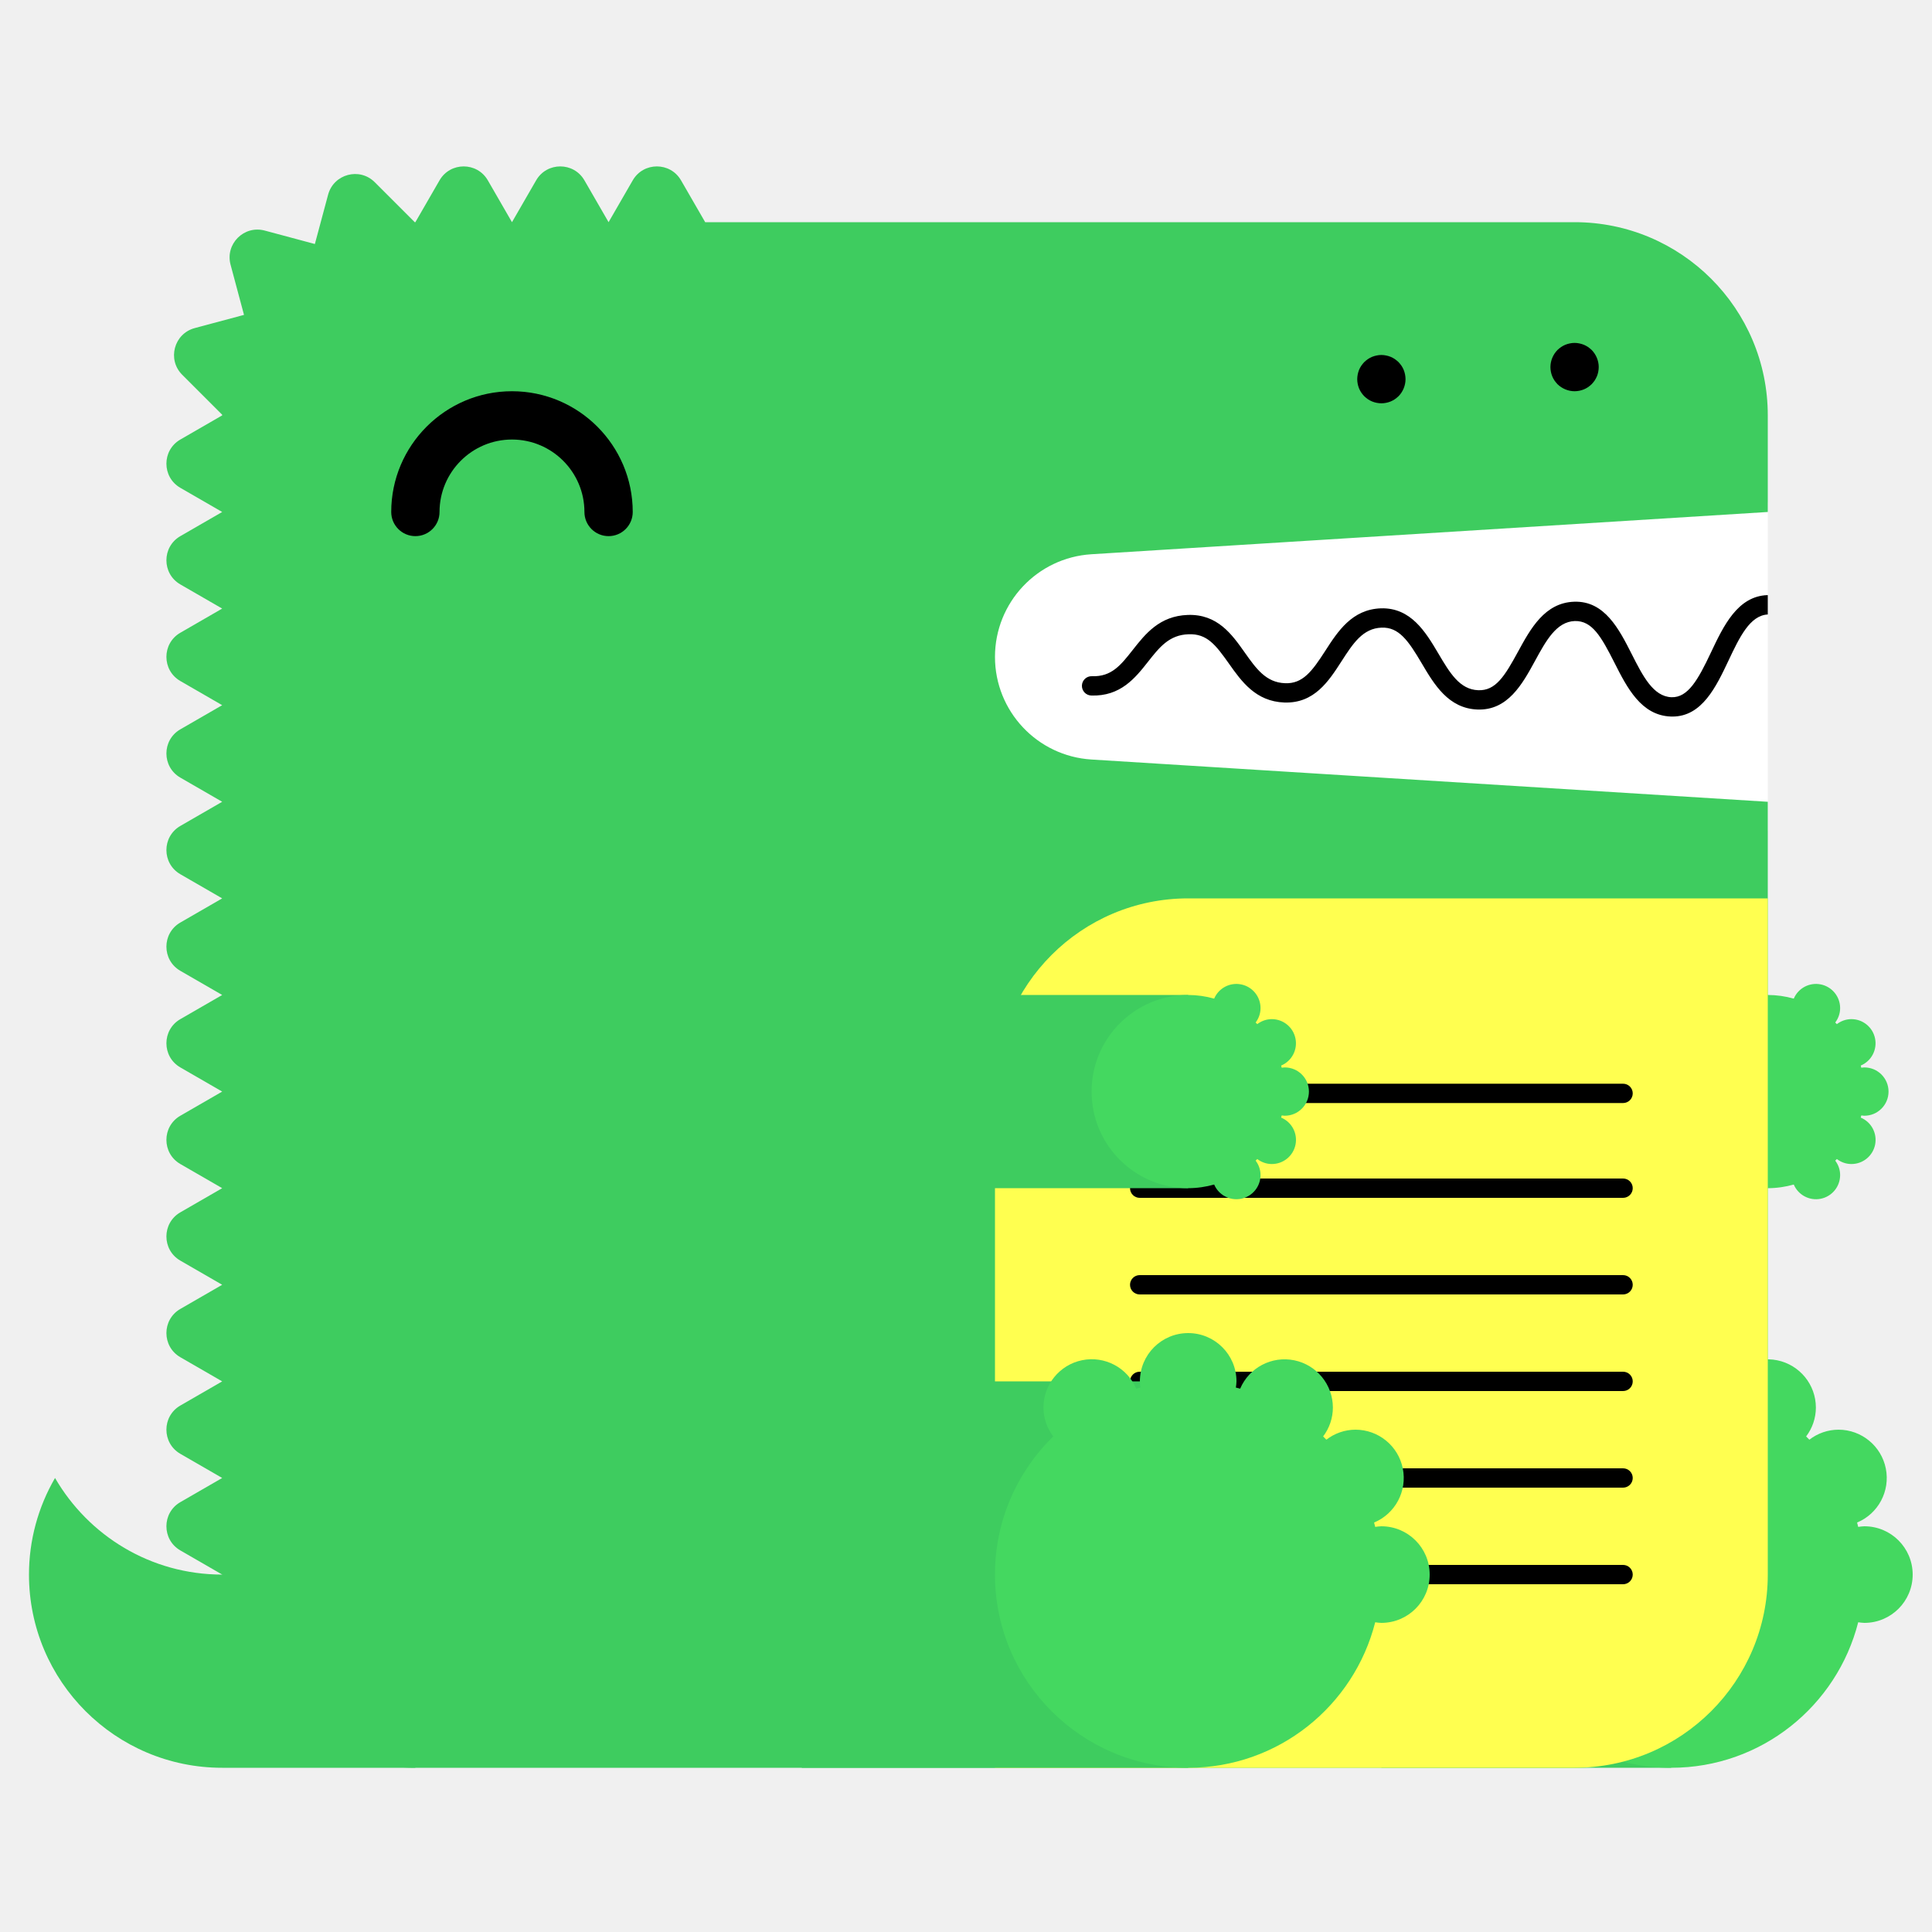
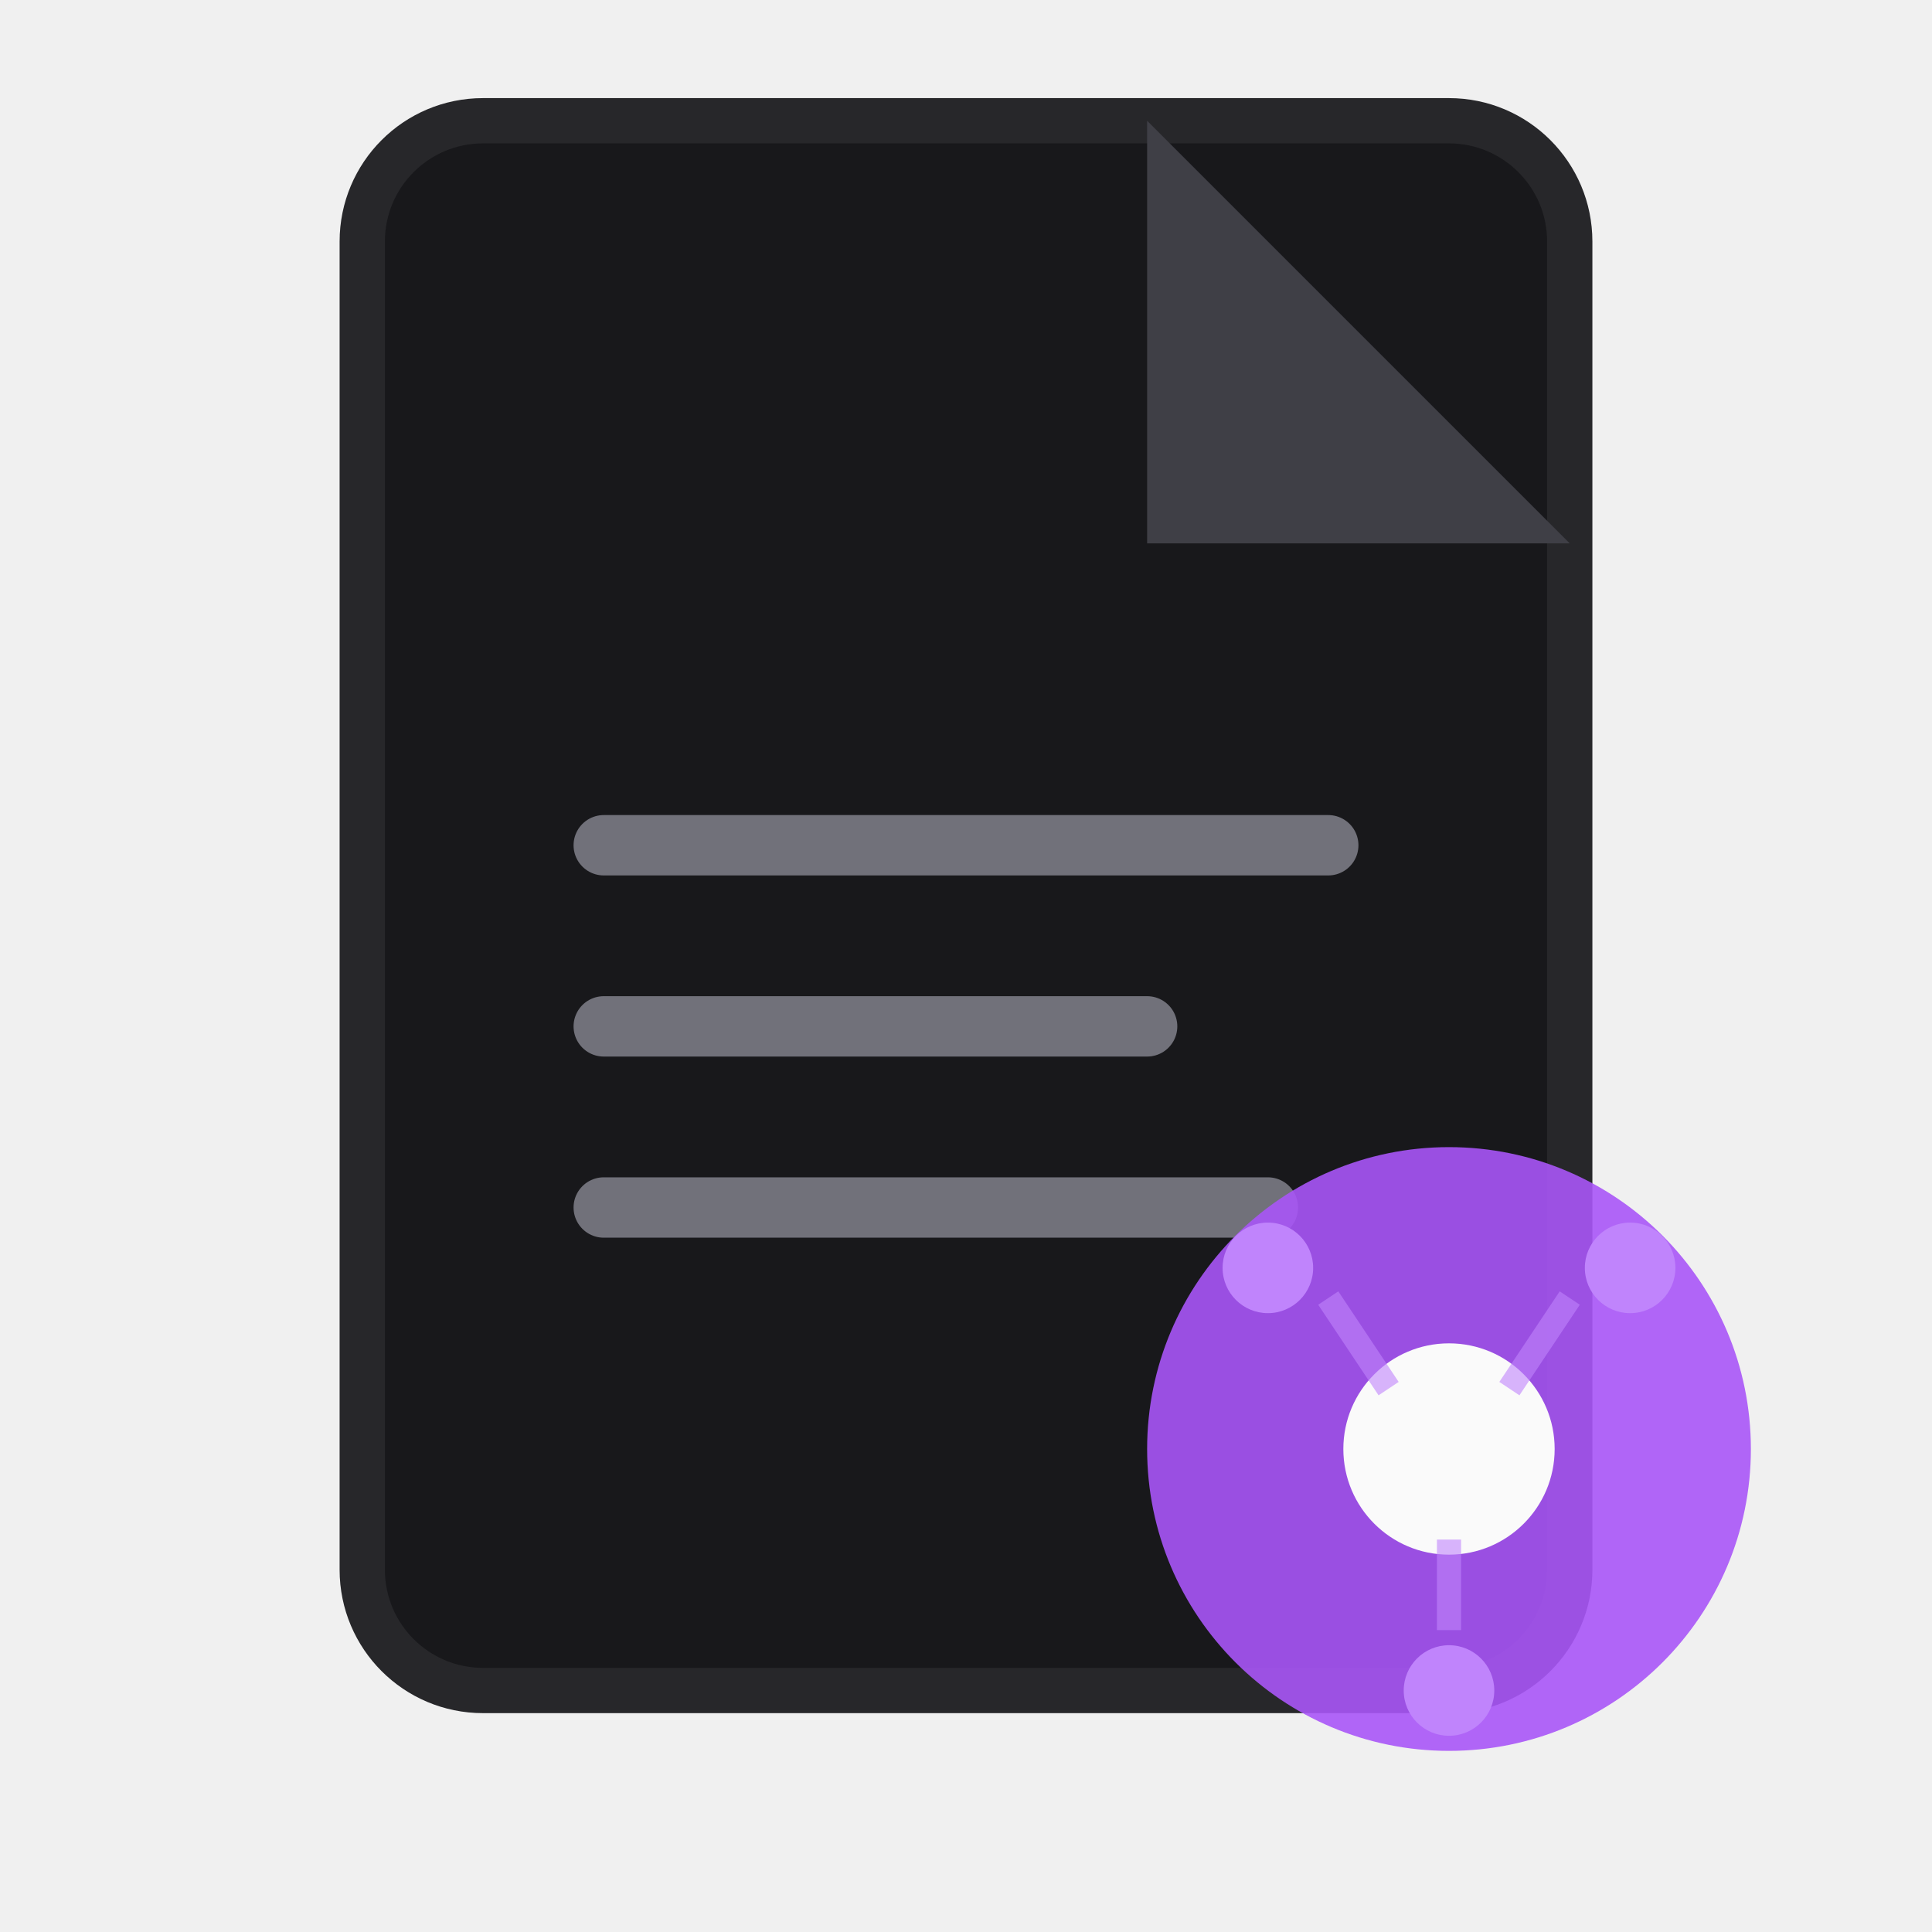
- <svg xmlns="http://www.w3.org/2000/svg" width="200" height="200" viewBox="0 0 200 200">
-   <g fill="none" fill-rule="evenodd">
-     <path fill="#FFF" d="M99 52h84v34H99z" />
-     <path d="M23 163c-7.398 0-13.843-4.027-17.303-10A19.886 19.886 0 0 0 3 163c0 11.046 8.954 20 20 20h20v-20H23z" fill="#3ECC5F" />
-     <path d="M112.98 57.376L183 53V43c0-11.046-8.954-20-20-20H73l-2.5-4.33c-1.112-1.925-3.889-1.925-5 0L63 23l-2.5-4.33c-1.111-1.925-3.889-1.925-5 0L53 23l-2.5-4.33c-1.111-1.925-3.889-1.925-5 0L43 23c-.022 0-.042.003-.065.003l-4.142-4.141c-1.57-1.571-4.252-.853-4.828 1.294l-1.369 5.104-5.192-1.392c-2.148-.575-4.111 1.389-3.535 3.536l1.39 5.193-5.102 1.367c-2.148.576-2.867 3.259-1.296 4.83l4.142 4.142c0 .021-.003.042-.003.064l-4.33 2.5c-1.925 1.111-1.925 3.889 0 5L23 53l-4.33 2.5c-1.925 1.111-1.925 3.889 0 5L23 63l-4.33 2.5c-1.925 1.111-1.925 3.889 0 5L23 73l-4.33 2.5c-1.925 1.111-1.925 3.889 0 5L23 83l-4.33 2.5c-1.925 1.111-1.925 3.889 0 5L23 93l-4.33 2.5c-1.925 1.111-1.925 3.889 0 5L23 103l-4.33 2.5c-1.925 1.111-1.925 3.889 0 5L23 113l-4.33 2.5c-1.925 1.111-1.925 3.889 0 5L23 123l-4.33 2.5c-1.925 1.111-1.925 3.889 0 5L23 133l-4.33 2.5c-1.925 1.111-1.925 3.889 0 5L23 143l-4.33 2.5c-1.925 1.111-1.925 3.889 0 5L23 153l-4.33 2.5c-1.925 1.111-1.925 3.889 0 5L23 163c0 11.046 8.954 20 20 20h120c11.046 0 20-8.954 20-20V83l-70.02-4.376A10.645 10.645 0 0 1 103 68c0-5.621 4.37-10.273 9.98-10.624" fill="#3ECC5F" />
-     <path fill="#3ECC5F" d="M143 183h30v-40h-30z" />
-     <path d="M193 158c-.219 0-.428.037-.639.064-.038-.15-.074-.301-.116-.451A5 5 0 0 0 190.32 148a4.96 4.96 0 0 0-3.016 1.036 26.531 26.531 0 0 0-.335-.336 4.955 4.955 0 0 0 1.011-2.987 5 5 0 0 0-9.599-1.959c-.148-.042-.297-.077-.445-.115.027-.211.064-.42.064-.639a5 5 0 0 0-5-5 5 5 0 0 0-5 5c0 .219.037.428.064.639-.148.038-.297.073-.445.115a4.998 4.998 0 0 0-9.599 1.959c0 1.125.384 2.151 1.011 2.987-3.717 3.632-6.031 8.693-6.031 14.3 0 11.046 8.954 20 20 20 9.339 0 17.16-6.41 19.361-15.064.211.027.42.064.639.064a5 5 0 0 0 5-5 5 5 0 0 0-5-5" fill="#44D860" />
-     <path fill="#3ECC5F" d="M153 123h30v-20h-30z" />
-     <path d="M193 115.5a2.5 2.5 0 1 0 0-5c-.109 0-.214.019-.319.032-.02-.075-.037-.15-.058-.225a2.501 2.501 0 0 0-.963-4.807c-.569 0-1.088.197-1.508.518a6.653 6.653 0 0 0-.168-.168c.314-.417.506-.931.506-1.494a2.5 2.5 0 0 0-4.8-.979A9.987 9.987 0 0 0 183 103c-5.522 0-10 4.478-10 10s4.478 10 10 10c.934 0 1.833-.138 2.69-.377a2.5 2.5 0 0 0 4.8-.979c0-.563-.192-1.077-.506-1.494.057-.055.113-.111.168-.168.42.321.939.518 1.508.518a2.5 2.5 0 0 0 .963-4.807c.021-.074.038-.15.058-.225.105.013.21.032.319.032" fill="#44D860" />
-     <path d="M63 55.5a2.5 2.5 0 0 1-2.5-2.5c0-4.136-3.364-7.5-7.5-7.5s-7.5 3.364-7.5 7.5a2.5 2.5 0 1 1-5 0c0-6.893 5.607-12.5 12.5-12.5S65.5 46.107 65.5 53a2.5 2.5 0 0 1-2.5 2.5" fill="#000" />
-     <path d="M103 183h60c11.046 0 20-8.954 20-20V93h-60c-11.046 0-20 8.954-20 20v70z" fill="#FFFF50" />
-     <path d="M168.02 124h-50.04a1 1 0 1 1 0-2h50.04a1 1 0 1 1 0 2m0 20h-50.04a1 1 0 1 1 0-2h50.04a1 1 0 1 1 0 2m0 20h-50.04a1 1 0 1 1 0-2h50.04a1 1 0 1 1 0 2m0-49.814h-50.04a1 1 0 1 1 0-2h50.04a1 1 0 1 1 0 2m0 19.814h-50.04a1 1 0 1 1 0-2h50.04a1 1 0 1 1 0 2m0 20h-50.04a1 1 0 1 1 0-2h50.04a1 1 0 1 1 0 2M183 61.611c-.012 0-.022-.006-.034-.005-3.09.105-4.552 3.196-5.842 5.923-1.346 2.85-2.387 4.703-4.093 4.647-1.889-.068-2.969-2.202-4.113-4.46-1.314-2.594-2.814-5.536-5.963-5.426-3.046.104-4.513 2.794-5.807 5.167-1.377 2.528-2.314 4.065-4.121 3.994-1.927-.07-2.951-1.805-4.136-3.813-1.321-2.236-2.848-4.75-5.936-4.664-2.994.103-4.465 2.385-5.763 4.4-1.373 2.13-2.335 3.428-4.165 3.351-1.973-.07-2.992-1.51-4.171-3.177-1.324-1.873-2.816-3.993-5.895-3.89-2.928.1-4.399 1.97-5.696 3.618-1.232 1.564-2.194 2.802-4.229 2.724a1 1 0 0 0-.072 2c3.017.101 4.545-1.8 5.872-3.487 1.177-1.496 2.193-2.787 4.193-2.855 1.926-.082 2.829 1.115 4.195 3.045 1.297 1.834 2.769 3.914 5.731 4.021 3.103.104 4.596-2.215 5.918-4.267 1.182-1.834 2.202-3.417 4.15-3.484 1.793-.067 2.769 1.35 4.145 3.681 1.297 2.197 2.766 4.686 5.787 4.796 3.125.108 4.634-2.62 5.949-5.035 1.139-2.088 2.214-4.06 4.119-4.126 1.793-.042 2.728 1.595 4.111 4.33 1.292 2.553 2.757 5.445 5.825 5.556l.169.003c3.064 0 4.518-3.075 5.805-5.794 1.139-2.41 2.217-4.68 4.067-4.773v-2z" fill="#000" />
-     <path fill="#3ECC5F" d="M83 183h40v-40H83z" />
-     <path d="M143 158c-.219 0-.428.037-.639.064-.038-.15-.074-.301-.116-.451A5 5 0 0 0 140.32 148a4.96 4.96 0 0 0-3.016 1.036 26.531 26.531 0 0 0-.335-.336 4.955 4.955 0 0 0 1.011-2.987 5 5 0 0 0-9.599-1.959c-.148-.042-.297-.077-.445-.115.027-.211.064-.42.064-.639a5 5 0 0 0-5-5 5 5 0 0 0-5 5c0 .219.037.428.064.639-.148.038-.297.073-.445.115a4.998 4.998 0 0 0-9.599 1.959c0 1.125.384 2.151 1.011 2.987-3.717 3.632-6.031 8.693-6.031 14.3 0 11.046 8.954 20 20 20 9.339 0 17.16-6.41 19.361-15.064.211.027.42.064.639.064a5 5 0 0 0 5-5 5 5 0 0 0-5-5" fill="#44D860" />
-     <path fill="#3ECC5F" d="M83 123h40v-20H83z" />
-     <path d="M133 115.5a2.5 2.5 0 1 0 0-5c-.109 0-.214.019-.319.032-.02-.075-.037-.15-.058-.225a2.501 2.501 0 0 0-.963-4.807c-.569 0-1.088.197-1.508.518a6.653 6.653 0 0 0-.168-.168c.314-.417.506-.931.506-1.494a2.5 2.5 0 0 0-4.8-.979A9.987 9.987 0 0 0 123 103c-5.522 0-10 4.478-10 10s4.478 10 10 10c.934 0 1.833-.138 2.69-.377a2.5 2.5 0 0 0 4.8-.979c0-.563-.192-1.077-.506-1.494.057-.055.113-.111.168-.168.42.321.939.518 1.508.518a2.5 2.5 0 0 0 .963-4.807c.021-.074.038-.15.058-.225.105.013.21.032.319.032" fill="#44D860" />
-     <path d="M143 41.75c-.16 0-.33-.02-.49-.05a2.52 2.52 0 0 1-.47-.14c-.15-.06-.29-.14-.431-.23-.13-.09-.259-.2-.38-.31-.109-.12-.219-.24-.309-.38s-.17-.28-.231-.43a2.619 2.619 0 0 1-.189-.96c0-.16.02-.33.05-.49.03-.16.08-.31.139-.47.061-.15.141-.29.231-.43.09-.13.2-.26.309-.38.121-.11.25-.22.38-.31.141-.09.281-.17.431-.23.149-.06.31-.11.47-.14.32-.07.65-.07.98 0 .159.03.32.08.47.14.149.06.29.14.43.23.13.09.259.2.38.31.11.12.22.25.31.38.09.14.17.28.23.43.06.16.11.31.14.47.029.16.05.33.05.49 0 .66-.271 1.31-.73 1.77-.121.11-.25.22-.38.31-.14.09-.281.17-.43.23a2.565 2.565 0 0 1-.96.19m20-1.25c-.66 0-1.3-.27-1.771-.73a3.802 3.802 0 0 1-.309-.38c-.09-.14-.17-.28-.231-.43a2.619 2.619 0 0 1-.189-.96c0-.66.27-1.3.729-1.77.121-.11.25-.22.38-.31.141-.09.281-.17.431-.23.149-.06.31-.11.47-.14.32-.07.66-.07.98 0 .159.03.32.08.47.14.149.06.29.14.43.23.13.09.259.2.38.31.459.47.73 1.11.73 1.77 0 .16-.021.33-.05.49-.03.16-.08.32-.14.47-.07.15-.14.29-.23.43-.09.13-.2.26-.31.38-.121.11-.25.22-.38.31-.14.09-.281.17-.43.23a2.565 2.565 0 0 1-.96.19" fill="#000" />
-   </g>
+ <svg xmlns="http://www.w3.org/2000/svg" viewBox="0 0 64 64" fill="none">
+   <rect x="12" y="4" width="40" height="52" rx="4" fill="#18181B" stroke="#27272A" stroke-width="1.5" />
+   <path d="M38 4 L52 18 L38 18 Z" fill="#3F3F46" />
+   <line x1="20" y1="28" x2="44" y2="28" stroke="#71717A" stroke-width="2" stroke-linecap="round" />
+   <line x1="20" y1="34" x2="38" y2="34" stroke="#71717A" stroke-width="2" stroke-linecap="round" />
+   <line x1="20" y1="40" x2="42" y2="40" stroke="#71717A" stroke-width="2" stroke-linecap="round" />
+   <circle cx="48" cy="48" r="10" fill="#A855F7" opacity="0.9" />
+   <circle cx="48" cy="48" r="3.5" fill="#FAFAFA" />
+   <circle cx="42" cy="42" r="1.5" fill="#C084FC" />
+   <circle cx="54" cy="42" r="1.5" fill="#C084FC" />
+   <circle cx="48" cy="56" r="1.5" fill="#C084FC" />
+   <line x1="44" y1="43" x2="46" y2="46" stroke="#C084FC" stroke-width="0.8" opacity="0.6" />
+   <line x1="52" y1="43" x2="50" y2="46" stroke="#C084FC" stroke-width="0.8" opacity="0.6" />
+   <line x1="48" y1="51" x2="48" y2="54" stroke="#C084FC" stroke-width="0.8" opacity="0.6" />
</svg>
